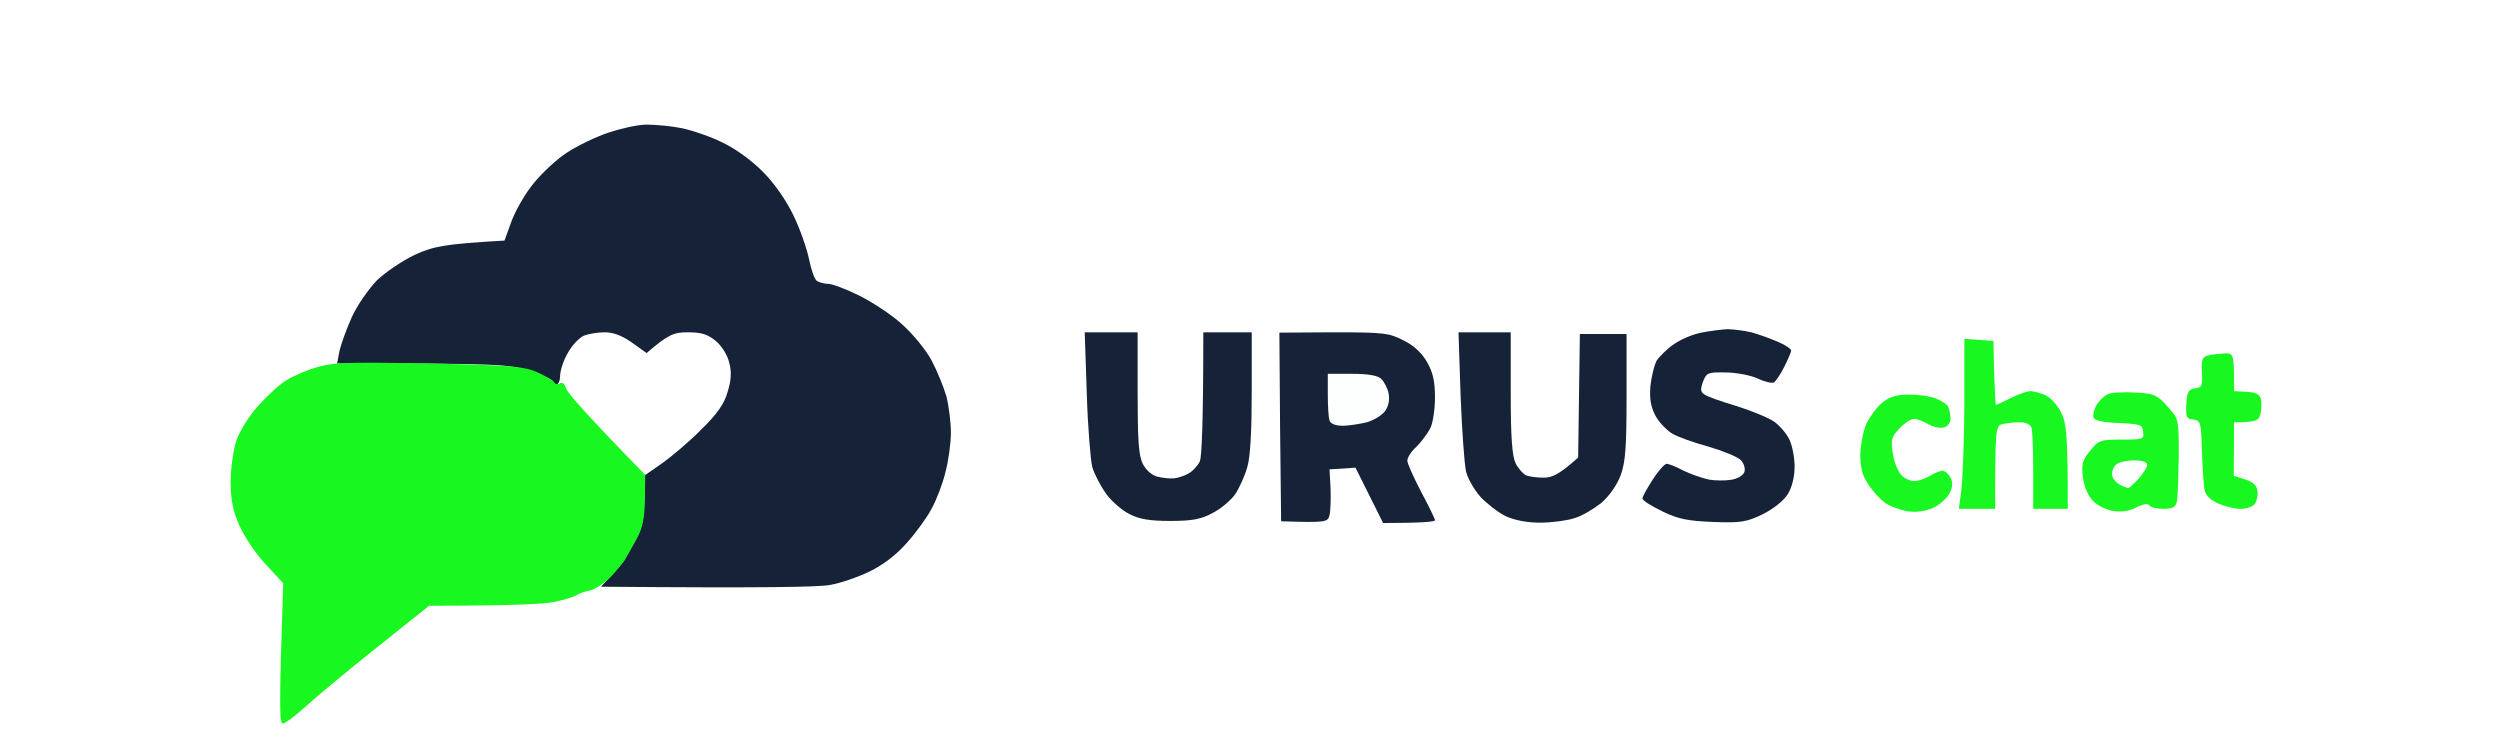
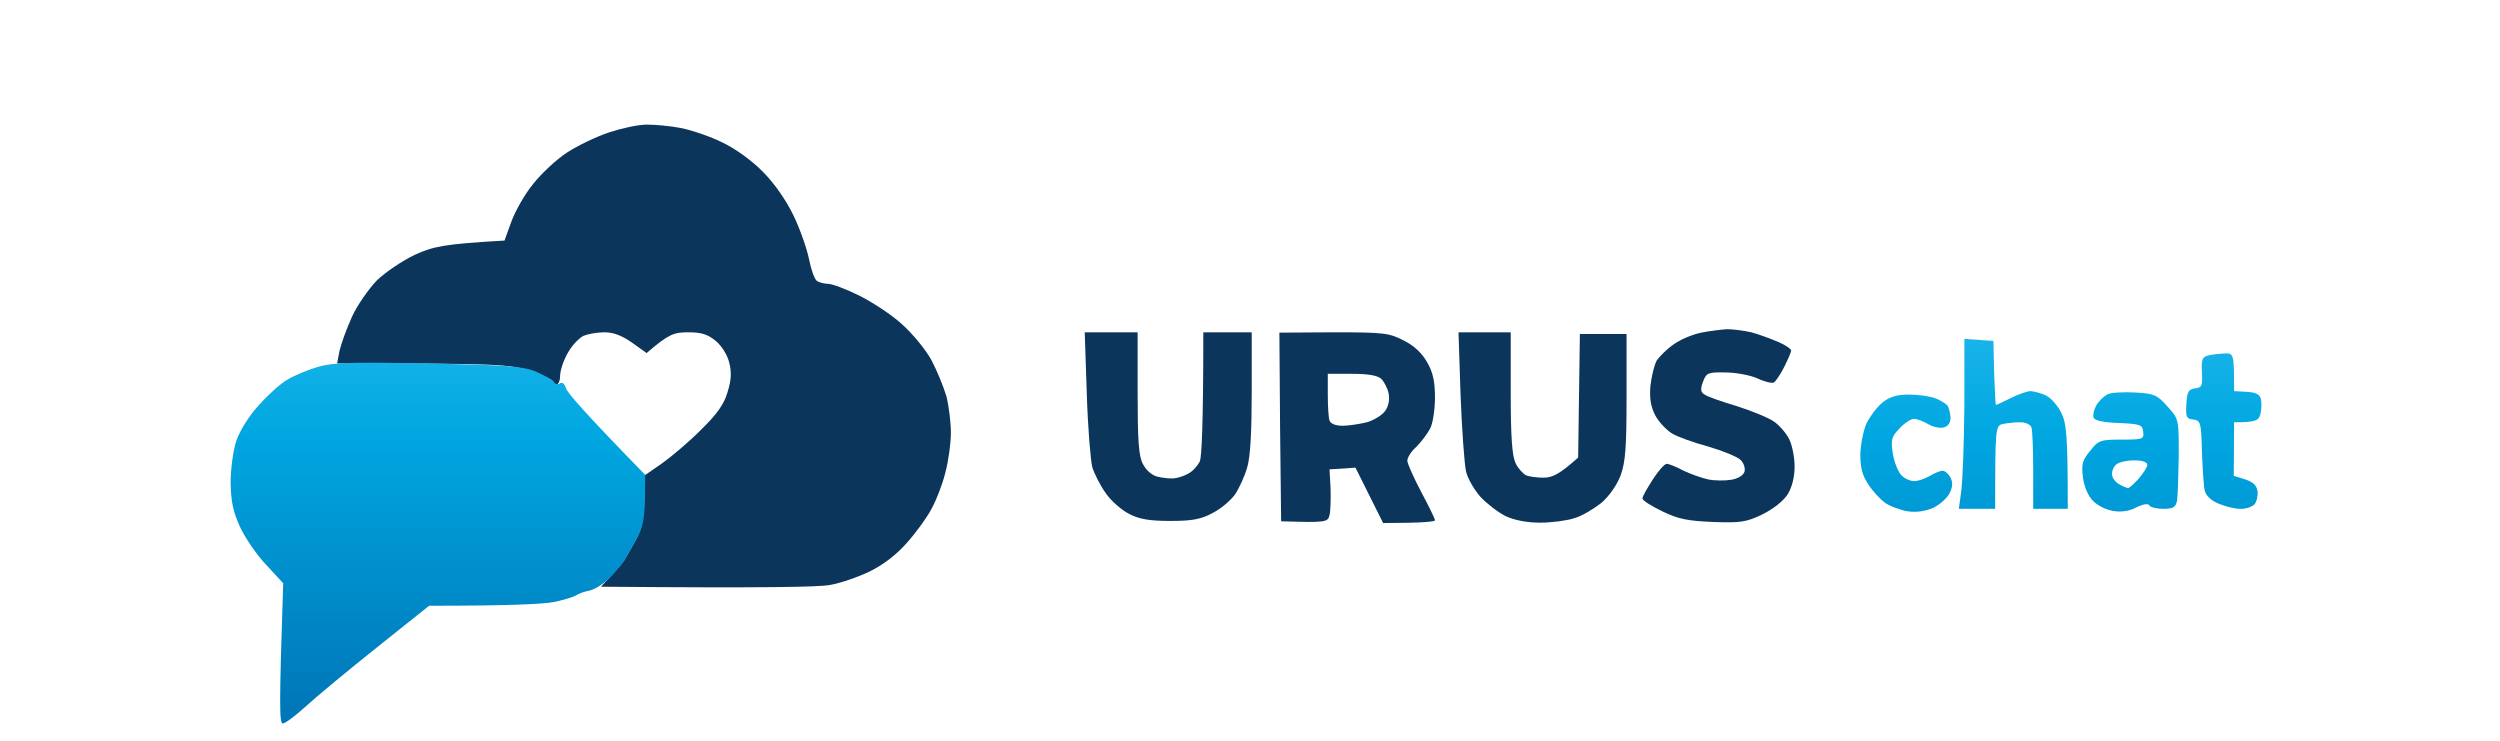
<svg xmlns="http://www.w3.org/2000/svg" width="162" height="48" viewBox="0 0 162 48" fill="none">
+   <defs>
+     <linearGradient id="logoAccent" gradientUnits="userSpaceOnUse" x1="0" y1="6" x2="0" y2="46">
+       <stop offset="0%" stop-color="#5AD4FF" />
+       <stop offset="55%" stop-color="#00A7E1" />
+       <stop offset="100%" stop-color="#0077B8" />
+     </linearGradient>
+   </defs>
  <path fill-rule="evenodd" clip-rule="evenodd" d="M0 0H162V48H0V0ZM37.755 21.802C37.509 21.914 37.083 22.385 36.814 22.834C36.545 23.305 36.299 23.865 36.299 24.112C36.299 24.359 36.59 25.009 36.949 25.57C37.307 26.131 38.562 27.544 39.727 28.71L41.878 30.841C43.895 29.271 45.015 28.262 45.665 27.589C46.449 26.781 46.964 26.019 47.166 25.346C47.39 24.628 47.412 24.09 47.256 23.484C47.144 23.013 46.763 22.407 46.382 22.093C45.866 21.667 45.463 21.533 44.589 21.533C43.67 21.533 43.334 21.645 42.685 22.206L41.9 22.878C40.242 21.69 39.772 21.533 39.1 21.533C38.607 21.555 38.002 21.667 37.755 21.802Z" fill="transparent" />
-   <path d="M36.769 9.869C37.419 9.443 38.629 8.86 39.436 8.591C40.242 8.322 41.34 8.075 41.9 8.075C42.461 8.075 43.469 8.164 44.141 8.299C44.813 8.434 46.023 8.837 46.83 9.241C47.681 9.645 48.779 10.452 49.451 11.148C50.168 11.865 50.953 12.987 51.423 13.974C51.849 14.849 52.297 16.149 52.431 16.822C52.566 17.495 52.79 18.123 52.947 18.213C53.104 18.303 53.417 18.392 53.664 18.392C53.91 18.392 54.829 18.729 55.681 19.155C56.532 19.581 57.809 20.411 58.481 21.039C59.154 21.645 60.005 22.677 60.363 23.349C60.722 24.022 61.148 25.077 61.327 25.682C61.484 26.31 61.618 27.364 61.618 28.037C61.618 28.71 61.461 29.877 61.26 30.617C61.081 31.357 60.677 32.411 60.363 32.972C60.072 33.533 59.355 34.52 58.75 35.193C58.078 35.955 57.227 36.606 56.353 37.032C55.613 37.391 54.448 37.794 53.776 37.907C53.059 38.041 49.631 38.108 38.943 38.019L39.57 37.346C39.929 36.965 40.309 36.516 40.444 36.314C40.556 36.112 40.914 35.507 41.206 34.968C41.632 34.206 41.766 33.622 41.788 30.796L42.886 30.034C43.491 29.608 44.634 28.643 45.396 27.88C46.471 26.826 46.919 26.198 47.144 25.413C47.39 24.628 47.412 24.112 47.256 23.506C47.144 23.013 46.763 22.407 46.382 22.093C45.866 21.667 45.463 21.533 44.589 21.533C43.67 21.533 43.334 21.645 41.9 22.878L40.959 22.206C40.287 21.735 39.749 21.533 39.167 21.533C38.696 21.533 38.091 21.645 37.822 21.757C37.531 21.892 37.083 22.363 36.814 22.834C36.545 23.282 36.321 23.933 36.299 24.292C36.299 24.628 36.209 24.897 36.075 24.897C35.94 24.897 35.851 24.83 35.851 24.74C35.851 24.628 35.201 24.337 34.394 24.067C33.027 23.596 32.557 23.551 21.846 23.551L22.003 22.721C22.115 22.25 22.474 21.264 22.81 20.523C23.146 19.783 23.885 18.729 24.423 18.168C24.983 17.63 26.081 16.89 26.888 16.508C28.076 15.97 28.748 15.813 32.691 15.589L33.139 14.355C33.386 13.682 34.013 12.561 34.573 11.888C35.111 11.215 36.097 10.295 36.769 9.869Z" fill="#152237" />
-   <path d="M108.448 22.318C108.874 22.004 109.68 21.667 110.241 21.555C110.801 21.443 111.563 21.353 111.921 21.331C112.28 21.331 112.997 21.421 113.49 21.533C113.983 21.667 114.767 21.959 115.237 22.161C115.708 22.363 116.066 22.609 116.066 22.721C116.066 22.811 115.865 23.282 115.618 23.776C115.372 24.269 115.058 24.718 114.946 24.785C114.834 24.852 114.341 24.74 113.871 24.516C113.422 24.314 112.481 24.135 111.809 24.135C110.666 24.112 110.577 24.157 110.353 24.74C110.173 25.234 110.196 25.413 110.465 25.57C110.644 25.705 111.607 26.041 112.593 26.333C113.579 26.647 114.655 27.095 114.991 27.342C115.349 27.611 115.775 28.105 115.954 28.486C116.134 28.867 116.29 29.63 116.29 30.235C116.29 30.886 116.134 31.559 115.842 32.03C115.573 32.456 114.924 32.972 114.207 33.331C113.176 33.824 112.817 33.892 111.025 33.824C109.389 33.757 108.762 33.645 107.709 33.129C107.014 32.792 106.431 32.434 106.431 32.299C106.431 32.164 106.745 31.626 107.104 31.065C107.462 30.505 107.866 30.056 108 30.056C108.134 30.056 108.605 30.235 109.053 30.482C109.524 30.706 110.263 30.976 110.689 31.065C111.114 31.155 111.809 31.155 112.19 31.088C112.616 31.021 112.974 30.796 113.041 30.572C113.109 30.348 112.997 29.989 112.773 29.787C112.549 29.585 111.607 29.204 110.689 28.935C109.77 28.688 108.695 28.306 108.336 28.082C107.978 27.858 107.485 27.342 107.261 26.916C106.969 26.355 106.88 25.817 106.947 25.009C107.014 24.404 107.193 23.664 107.35 23.372C107.529 23.103 108.022 22.609 108.448 22.318Z" fill="#152237" />
-   <path d="M70.782 30.28C70.671 29.854 70.491 27.701 70.424 25.525L70.29 21.533H73.718V25.458C73.718 28.508 73.785 29.54 74.054 30.056C74.256 30.46 74.636 30.796 74.995 30.886C75.353 30.976 75.824 31.021 76.07 30.998C76.317 30.976 76.743 30.841 77.012 30.684C77.303 30.527 77.617 30.168 77.751 29.899C77.863 29.608 77.975 27.611 77.975 21.533H81.112V25.413C81.112 27.925 81.022 29.63 80.821 30.28C80.664 30.841 80.305 31.626 80.037 32.03C79.768 32.411 79.118 32.972 78.58 33.241C77.841 33.645 77.258 33.757 75.846 33.757C74.502 33.757 73.83 33.645 73.18 33.308C72.687 33.062 71.993 32.456 71.656 31.963C71.298 31.469 70.917 30.706 70.782 30.28Z" fill="#152237" />
-   <path d="M83.017 33.779L82.949 27.656L82.904 21.555L86.422 21.533C89.694 21.533 90.03 21.578 90.971 22.071C91.621 22.385 92.159 22.901 92.472 23.462C92.853 24.112 92.987 24.718 92.987 25.75C92.987 26.512 92.853 27.432 92.674 27.768C92.495 28.105 92.091 28.643 91.778 28.957C91.442 29.249 91.195 29.652 91.195 29.854C91.195 30.034 91.598 30.931 92.091 31.873C92.584 32.792 92.987 33.622 92.987 33.712C92.987 33.802 92.226 33.892 89.626 33.892L87.834 30.303L86.153 30.415L86.221 31.649C86.243 32.322 86.221 33.106 86.153 33.376C86.041 33.847 85.929 33.869 83.017 33.779Z" fill="#152237" />
-   <path d="M95.004 30.572C94.892 30.101 94.735 27.88 94.646 25.637L94.511 21.533H97.895V25.458C97.895 28.306 97.984 29.54 98.208 30.011C98.365 30.348 98.679 30.684 98.88 30.796C99.082 30.886 99.597 30.953 100.023 30.953C100.583 30.953 101.031 30.751 102.264 29.652L102.376 21.645H105.401V25.682C105.401 28.979 105.334 29.922 105.02 30.796C104.773 31.447 104.28 32.142 103.765 32.591C103.272 32.972 102.51 33.443 102.017 33.578C101.547 33.735 100.539 33.869 99.799 33.869C98.948 33.869 98.141 33.712 97.558 33.443C97.066 33.196 96.349 32.636 95.945 32.209C95.542 31.761 95.116 31.021 95.004 30.572Z" fill="#152237" />
-   <path d="M127.09 31.806C127.18 31.155 127.27 28.665 127.292 26.288V21.959L129.174 22.093L129.219 24.157C129.264 25.301 129.309 26.243 129.331 26.243C129.376 26.243 129.802 26.041 130.295 25.794C130.788 25.548 131.37 25.346 131.572 25.346C131.796 25.346 132.244 25.48 132.558 25.615C132.894 25.772 133.342 26.288 133.566 26.736C133.902 27.432 133.992 28.105 133.992 32.972H131.751V30.505C131.751 29.137 131.706 27.88 131.639 27.701C131.572 27.499 131.258 27.364 130.9 27.364C130.563 27.364 130.07 27.409 129.779 27.477C129.309 27.589 129.286 27.678 129.286 32.972H126.934L127.09 31.806Z" fill="#18F71F" />
-   <path d="M142.685 24.135C142.641 23.305 142.708 23.125 143.089 23.035C143.335 22.968 143.806 22.923 144.142 22.901C144.747 22.878 144.769 22.901 144.769 25.346L145.598 25.391C146.248 25.436 146.45 25.57 146.517 25.907C146.562 26.153 146.539 26.579 146.472 26.849C146.36 27.252 146.181 27.364 144.769 27.364L144.747 30.841L145.486 31.065C146.024 31.245 146.226 31.447 146.293 31.851C146.315 32.164 146.226 32.546 146.069 32.703C145.89 32.86 145.486 32.994 145.15 32.972C144.814 32.972 144.187 32.815 143.761 32.636C143.268 32.434 142.932 32.097 142.865 31.783C142.797 31.514 142.73 30.37 142.685 29.271C142.641 27.364 142.596 27.252 142.125 27.185C141.677 27.14 141.632 27.028 141.677 26.176C141.722 25.391 141.812 25.234 142.237 25.166C142.685 25.122 142.73 25.009 142.685 24.135Z" fill="#18F71F" />
-   <path d="M18.62 24.606C19.046 24.337 19.919 23.978 20.592 23.776C21.578 23.484 22.765 23.462 27.762 23.551C32.983 23.664 33.856 23.731 34.753 24.09C35.29 24.337 35.828 24.628 35.895 24.763C35.985 24.897 36.142 24.942 36.299 24.83C36.433 24.74 36.59 24.875 36.68 25.166C36.769 25.458 37.957 26.826 41.811 30.774L41.788 32.366C41.766 33.622 41.654 34.183 41.228 34.968C40.937 35.507 40.578 36.112 40.466 36.314C40.332 36.516 39.929 36.987 39.57 37.391C39.189 37.772 38.584 38.176 38.226 38.265C37.845 38.333 37.441 38.49 37.329 38.58C37.195 38.669 36.568 38.871 35.918 39.006C35.268 39.14 33.184 39.252 27.807 39.252L24.378 41.989C22.496 43.492 20.435 45.196 19.785 45.802C19.135 46.385 18.485 46.879 18.329 46.879C18.105 46.879 18.082 45.892 18.351 37.794L17.253 36.606C16.648 35.978 15.886 34.856 15.55 34.138C15.102 33.151 14.968 32.501 14.945 31.29C14.945 30.415 15.102 29.226 15.304 28.598C15.528 27.925 16.11 26.983 16.76 26.265C17.343 25.615 18.172 24.852 18.62 24.606Z" fill="#18F71F" />
-   <path d="M135.829 26.288C135.986 25.996 136.322 25.682 136.568 25.548C136.815 25.436 137.644 25.391 138.383 25.436C139.593 25.503 139.795 25.593 140.445 26.333C141.184 27.14 141.184 27.14 141.184 29.54C141.162 30.886 141.117 32.187 141.072 32.456C140.983 32.882 140.803 32.972 140.176 32.972C139.728 32.972 139.324 32.86 139.28 32.748C139.212 32.613 138.876 32.658 138.428 32.882C137.958 33.129 137.442 33.196 136.927 33.107C136.479 33.039 135.896 32.748 135.627 32.456C135.314 32.142 135.067 31.581 134.978 30.953C134.866 30.078 134.933 29.832 135.448 29.204C135.986 28.531 136.098 28.486 137.487 28.486C138.854 28.486 138.944 28.464 138.876 27.97C138.831 27.521 138.697 27.477 137.308 27.409C136.367 27.387 135.739 27.252 135.672 27.073C135.605 26.938 135.672 26.579 135.829 26.288Z" fill="#18F71F" />
-   <path d="M120.951 27.432C121.175 26.983 121.623 26.378 121.982 26.086C122.452 25.705 122.9 25.57 123.729 25.57C124.334 25.57 125.096 25.682 125.432 25.817C125.768 25.951 126.127 26.176 126.217 26.31C126.306 26.467 126.373 26.804 126.396 27.073C126.396 27.409 126.217 27.634 125.948 27.701C125.701 27.768 125.231 27.656 124.939 27.477C124.626 27.297 124.222 27.14 124.021 27.14C123.841 27.14 123.416 27.409 123.102 27.746C122.564 28.307 122.519 28.486 122.654 29.383C122.744 29.944 122.99 30.572 123.214 30.796C123.416 31.021 123.797 31.178 124.043 31.178C124.29 31.178 124.738 31.021 125.051 30.841C125.343 30.662 125.724 30.505 125.88 30.505C126.037 30.505 126.261 30.707 126.396 30.953C126.553 31.267 126.53 31.581 126.329 31.963C126.172 32.277 125.701 32.703 125.275 32.905C124.76 33.129 124.178 33.219 123.595 33.129C123.102 33.039 122.43 32.792 122.139 32.568C121.825 32.344 121.332 31.806 121.063 31.38C120.682 30.819 120.548 30.303 120.548 29.428C120.57 28.8 120.749 27.88 120.951 27.432Z" fill="#18F71F" />
-   <path d="M86.153 27.252C86.086 27.073 86.041 26.31 86.041 25.57V24.224H87.61C88.708 24.224 89.29 24.337 89.514 24.561C89.694 24.74 89.918 25.166 89.985 25.503C90.052 25.907 89.985 26.31 89.761 26.624C89.559 26.916 89.022 27.23 88.573 27.364C88.103 27.477 87.386 27.589 87.005 27.589C86.534 27.589 86.221 27.454 86.153 27.252Z" fill="#FDFEFE" />
-   <path d="M136.86 30.774C136.837 30.549 136.949 30.258 137.129 30.101C137.308 29.944 137.823 29.832 138.294 29.832C138.832 29.832 139.145 29.944 139.145 30.123C139.145 30.258 138.899 30.662 138.585 31.021C138.271 31.357 137.98 31.626 137.913 31.626C137.846 31.626 137.599 31.537 137.353 31.402C137.106 31.267 136.882 30.998 136.86 30.774Z" fill="#FDFEFE" />
+   <path d="M36.769 9.869C37.419 9.443 38.629 8.86 39.436 8.591C40.242 8.322 41.34 8.075 41.9 8.075C42.461 8.075 43.469 8.164 44.141 8.299C44.813 8.434 46.023 8.837 46.83 9.241C47.681 9.645 48.779 10.452 49.451 11.148C50.168 11.865 50.953 12.987 51.423 13.974C51.849 14.849 52.297 16.149 52.431 16.822C52.566 17.495 52.79 18.123 52.947 18.213C53.104 18.303 53.417 18.392 53.664 18.392C53.91 18.392 54.829 18.729 55.681 19.155C56.532 19.581 57.809 20.411 58.481 21.039C59.154 21.645 60.005 22.677 60.363 23.349C60.722 24.022 61.148 25.077 61.327 25.682C61.484 26.31 61.618 27.364 61.618 28.037C61.618 28.71 61.461 29.877 61.26 30.617C61.081 31.357 60.677 32.411 60.363 32.972C60.072 33.533 59.355 34.52 58.75 35.193C58.078 35.955 57.227 36.606 56.353 37.032C55.613 37.391 54.448 37.794 53.776 37.907C53.059 38.041 49.631 38.108 38.943 38.019L39.57 37.346C39.929 36.965 40.309 36.516 40.444 36.314C40.556 36.112 40.914 35.507 41.206 34.968C41.632 34.206 41.766 33.622 41.788 30.796L42.886 30.034C43.491 29.608 44.634 28.643 45.396 27.88C46.471 26.826 46.919 26.198 47.144 25.413C47.39 24.628 47.412 24.112 47.256 23.506C47.144 23.013 46.763 22.407 46.382 22.093C45.866 21.667 45.463 21.533 44.589 21.533C43.67 21.533 43.334 21.645 41.9 22.878L40.959 22.206C40.287 21.735 39.749 21.533 39.167 21.533C38.696 21.533 38.091 21.645 37.822 21.757C37.531 21.892 37.083 22.363 36.814 22.834C36.545 23.282 36.321 23.933 36.299 24.292C36.299 24.628 36.209 24.897 36.075 24.897C35.94 24.897 35.851 24.83 35.851 24.74C35.851 24.628 35.201 24.337 34.394 24.067C33.027 23.596 32.557 23.551 21.846 23.551L22.003 22.721C22.115 22.25 22.474 21.264 22.81 20.523C23.146 19.783 23.885 18.729 24.423 18.168C24.983 17.63 26.081 16.89 26.888 16.508C28.076 15.97 28.748 15.813 32.691 15.589L33.139 14.355C33.386 13.682 34.013 12.561 34.573 11.888C35.111 11.215 36.097 10.295 36.769 9.869Z" fill="#0C355C" />
+   <path d="M108.448 22.318C108.874 22.004 109.68 21.667 110.241 21.555C110.801 21.443 111.563 21.353 111.921 21.331C112.28 21.331 112.997 21.421 113.49 21.533C113.983 21.667 114.767 21.959 115.237 22.161C115.708 22.363 116.066 22.609 116.066 22.721C116.066 22.811 115.865 23.282 115.618 23.776C115.372 24.269 115.058 24.718 114.946 24.785C114.834 24.852 114.341 24.74 113.871 24.516C113.422 24.314 112.481 24.135 111.809 24.135C110.666 24.112 110.577 24.157 110.353 24.74C110.173 25.234 110.196 25.413 110.465 25.57C110.644 25.705 111.607 26.041 112.593 26.333C113.579 26.647 114.655 27.095 114.991 27.342C115.349 27.611 115.775 28.105 115.954 28.486C116.134 28.867 116.29 29.63 116.29 30.235C116.29 30.886 116.134 31.559 115.842 32.03C115.573 32.456 114.924 32.972 114.207 33.331C113.176 33.824 112.817 33.892 111.025 33.824C109.389 33.757 108.762 33.645 107.709 33.129C107.014 32.792 106.431 32.434 106.431 32.299C106.431 32.164 106.745 31.626 107.104 31.065C107.462 30.505 107.866 30.056 108 30.056C108.134 30.056 108.605 30.235 109.053 30.482C109.524 30.706 110.263 30.976 110.689 31.065C111.114 31.155 111.809 31.155 112.19 31.088C112.616 31.021 112.974 30.796 113.041 30.572C113.109 30.348 112.997 29.989 112.773 29.787C112.549 29.585 111.607 29.204 110.689 28.935C109.77 28.688 108.695 28.306 108.336 28.082C107.978 27.858 107.485 27.342 107.261 26.916C106.969 26.355 106.88 25.817 106.947 25.009C107.014 24.404 107.193 23.664 107.35 23.372C107.529 23.103 108.022 22.609 108.448 22.318Z" fill="#0C355C" />
+   <path d="M70.782 30.28C70.671 29.854 70.491 27.701 70.424 25.525L70.29 21.533H73.718V25.458C73.718 28.508 73.785 29.54 74.054 30.056C74.256 30.46 74.636 30.796 74.995 30.886C75.353 30.976 75.824 31.021 76.07 30.998C76.317 30.976 76.743 30.841 77.012 30.684C77.303 30.527 77.617 30.168 77.751 29.899C77.863 29.608 77.975 27.611 77.975 21.533H81.112V25.413C81.112 27.925 81.022 29.63 80.821 30.28C80.664 30.841 80.305 31.626 80.037 32.03C79.768 32.411 79.118 32.972 78.58 33.241C77.841 33.645 77.258 33.757 75.846 33.757C74.502 33.757 73.83 33.645 73.18 33.308C72.687 33.062 71.993 32.456 71.656 31.963C71.298 31.469 70.917 30.706 70.782 30.28Z" fill="#0C355C" />
+   <path fill-rule="evenodd" d="M83.017 33.779L82.949 27.656L82.904 21.555L86.422 21.533C89.694 21.533 90.03 21.578 90.971 22.071C91.621 22.385 92.159 22.901 92.472 23.462C92.853 24.112 92.987 24.718 92.987 25.75C92.987 26.512 92.853 27.432 92.674 27.768C92.495 28.105 92.091 28.643 91.778 28.957C91.442 29.249 91.195 29.652 91.195 29.854C91.195 30.034 91.598 30.931 92.091 31.873C92.584 32.792 92.987 33.622 92.987 33.712C92.987 33.802 92.226 33.892 89.626 33.892L87.834 30.303L86.153 30.415L86.221 31.649C86.243 32.322 86.221 33.106 86.153 33.376C86.041 33.847 85.929 33.869 83.017 33.779ZM86.153 27.252C86.086 27.073 86.041 26.31 86.041 25.57V24.224H87.61C88.708 24.224 89.29 24.337 89.514 24.561C89.694 24.74 89.918 25.166 89.985 25.503C90.052 25.907 89.985 26.31 89.761 26.624C89.559 26.916 89.022 27.23 88.573 27.364C88.103 27.477 87.386 27.589 87.005 27.589C86.534 27.589 86.221 27.454 86.153 27.252Z" fill="#0C355C" />
+   <path d="M95.004 30.572C94.892 30.101 94.735 27.88 94.646 25.637L94.511 21.533H97.895V25.458C97.895 28.306 97.984 29.54 98.208 30.011C98.365 30.348 98.679 30.684 98.88 30.796C99.082 30.886 99.597 30.953 100.023 30.953C100.583 30.953 101.031 30.751 102.264 29.652L102.376 21.645H105.401V25.682C105.401 28.979 105.334 29.922 105.02 30.796C104.773 31.447 104.28 32.142 103.765 32.591C103.272 32.972 102.51 33.443 102.017 33.578C101.547 33.735 100.539 33.869 99.799 33.869C98.948 33.869 98.141 33.712 97.558 33.443C97.066 33.196 96.349 32.636 95.945 32.209C95.542 31.761 95.116 31.021 95.004 30.572Z" fill="#0C355C" />
+   <path d="M127.09 31.806C127.18 31.155 127.27 28.665 127.292 26.288V21.959L129.174 22.093L129.219 24.157C129.264 25.301 129.309 26.243 129.331 26.243C129.376 26.243 129.802 26.041 130.295 25.794C130.788 25.548 131.37 25.346 131.572 25.346C131.796 25.346 132.244 25.48 132.558 25.615C132.894 25.772 133.342 26.288 133.566 26.736C133.902 27.432 133.992 28.105 133.992 32.972H131.751V30.505C131.751 29.137 131.706 27.88 131.639 27.701C131.572 27.499 131.258 27.364 130.9 27.364C130.563 27.364 130.07 27.409 129.779 27.477C129.309 27.589 129.286 27.678 129.286 32.972H126.934L127.09 31.806Z" fill="url(#logoAccent)" />
+   <path d="M142.685 24.135C142.641 23.305 142.708 23.125 143.089 23.035C143.335 22.968 143.806 22.923 144.142 22.901C144.747 22.878 144.769 22.901 144.769 25.346L145.598 25.391C146.248 25.436 146.45 25.57 146.517 25.907C146.562 26.153 146.539 26.579 146.472 26.849C146.36 27.252 146.181 27.364 144.769 27.364L144.747 30.841L145.486 31.065C146.024 31.245 146.226 31.447 146.293 31.851C146.315 32.164 146.226 32.546 146.069 32.703C145.89 32.86 145.486 32.994 145.15 32.972C144.814 32.972 144.187 32.815 143.761 32.636C143.268 32.434 142.932 32.097 142.865 31.783C142.797 31.514 142.73 30.37 142.685 29.271C142.641 27.364 142.596 27.252 142.125 27.185C141.677 27.14 141.632 27.028 141.677 26.176C141.722 25.391 141.812 25.234 142.237 25.166C142.685 25.122 142.73 25.009 142.685 24.135Z" fill="url(#logoAccent)" />
+   <path d="M18.62 24.606C19.046 24.337 19.919 23.978 20.592 23.776C21.578 23.484 22.765 23.462 27.762 23.551C32.983 23.664 33.856 23.731 34.753 24.09C35.29 24.337 35.828 24.628 35.895 24.763C35.985 24.897 36.142 24.942 36.299 24.83C36.433 24.74 36.59 24.875 36.68 25.166C36.769 25.458 37.957 26.826 41.811 30.774L41.788 32.366C41.766 33.622 41.654 34.183 41.228 34.968C40.937 35.507 40.578 36.112 40.466 36.314C40.332 36.516 39.929 36.987 39.57 37.391C39.189 37.772 38.584 38.176 38.226 38.265C37.845 38.333 37.441 38.49 37.329 38.58C37.195 38.669 36.568 38.871 35.918 39.006C35.268 39.14 33.184 39.252 27.807 39.252L24.378 41.989C22.496 43.492 20.435 45.196 19.785 45.802C19.135 46.385 18.485 46.879 18.329 46.879C18.105 46.879 18.082 45.892 18.351 37.794L17.253 36.606C16.648 35.978 15.886 34.856 15.55 34.138C15.102 33.151 14.968 32.501 14.945 31.29C14.945 30.415 15.102 29.226 15.304 28.598C15.528 27.925 16.11 26.983 16.76 26.265C17.343 25.615 18.172 24.852 18.62 24.606Z" fill="url(#logoAccent)" />
+   <path fill-rule="evenodd" d="M135.829 26.288C135.986 25.996 136.322 25.682 136.568 25.548C136.815 25.436 137.644 25.391 138.383 25.436C139.593 25.503 139.795 25.593 140.445 26.333C141.184 27.14 141.184 27.14 141.184 29.54C141.162 30.886 141.117 32.187 141.072 32.456C140.983 32.882 140.803 32.972 140.176 32.972C139.728 32.972 139.324 32.86 139.28 32.748C139.212 32.613 138.876 32.658 138.428 32.882C137.958 33.129 137.442 33.196 136.927 33.107C136.479 33.039 135.896 32.748 135.627 32.456C135.314 32.142 135.067 31.581 134.978 30.953C134.866 30.078 134.933 29.832 135.448 29.204C135.986 28.531 136.098 28.486 137.487 28.486C138.854 28.486 138.944 28.464 138.876 27.97C138.831 27.521 138.697 27.477 137.308 27.409C136.367 27.387 135.739 27.252 135.672 27.073C135.605 26.938 135.672 26.579 135.829 26.288ZM136.86 30.774C136.837 30.549 136.949 30.258 137.129 30.101C137.308 29.944 137.823 29.832 138.294 29.832C138.832 29.832 139.145 29.944 139.145 30.123C139.145 30.258 138.899 30.662 138.585 31.021C138.271 31.357 137.98 31.626 137.913 31.626C137.846 31.626 137.599 31.537 137.353 31.402C137.106 31.267 136.882 30.998 136.86 30.774Z" fill="url(#logoAccent)" />
+   <path d="M120.951 27.432C121.175 26.983 121.623 26.378 121.982 26.086C122.452 25.705 122.9 25.57 123.729 25.57C124.334 25.57 125.096 25.682 125.432 25.817C125.768 25.951 126.127 26.176 126.217 26.31C126.306 26.467 126.373 26.804 126.396 27.073C126.396 27.409 126.217 27.634 125.948 27.701C125.701 27.768 125.231 27.656 124.939 27.477C124.626 27.297 124.222 27.14 124.021 27.14C123.841 27.14 123.416 27.409 123.102 27.746C122.564 28.307 122.519 28.486 122.654 29.383C122.744 29.944 122.99 30.572 123.214 30.796C123.416 31.021 123.797 31.178 124.043 31.178C124.29 31.178 124.738 31.021 125.051 30.841C125.343 30.662 125.724 30.505 125.88 30.505C126.037 30.505 126.261 30.707 126.396 30.953C126.553 31.267 126.53 31.581 126.329 31.963C126.172 32.277 125.701 32.703 125.275 32.905C124.76 33.129 124.178 33.219 123.595 33.129C123.102 33.039 122.43 32.792 122.139 32.568C121.825 32.344 121.332 31.806 121.063 31.38C120.682 30.819 120.548 30.303 120.548 29.428C120.57 28.8 120.749 27.88 120.951 27.432Z" fill="url(#logoAccent)" />
</svg>
